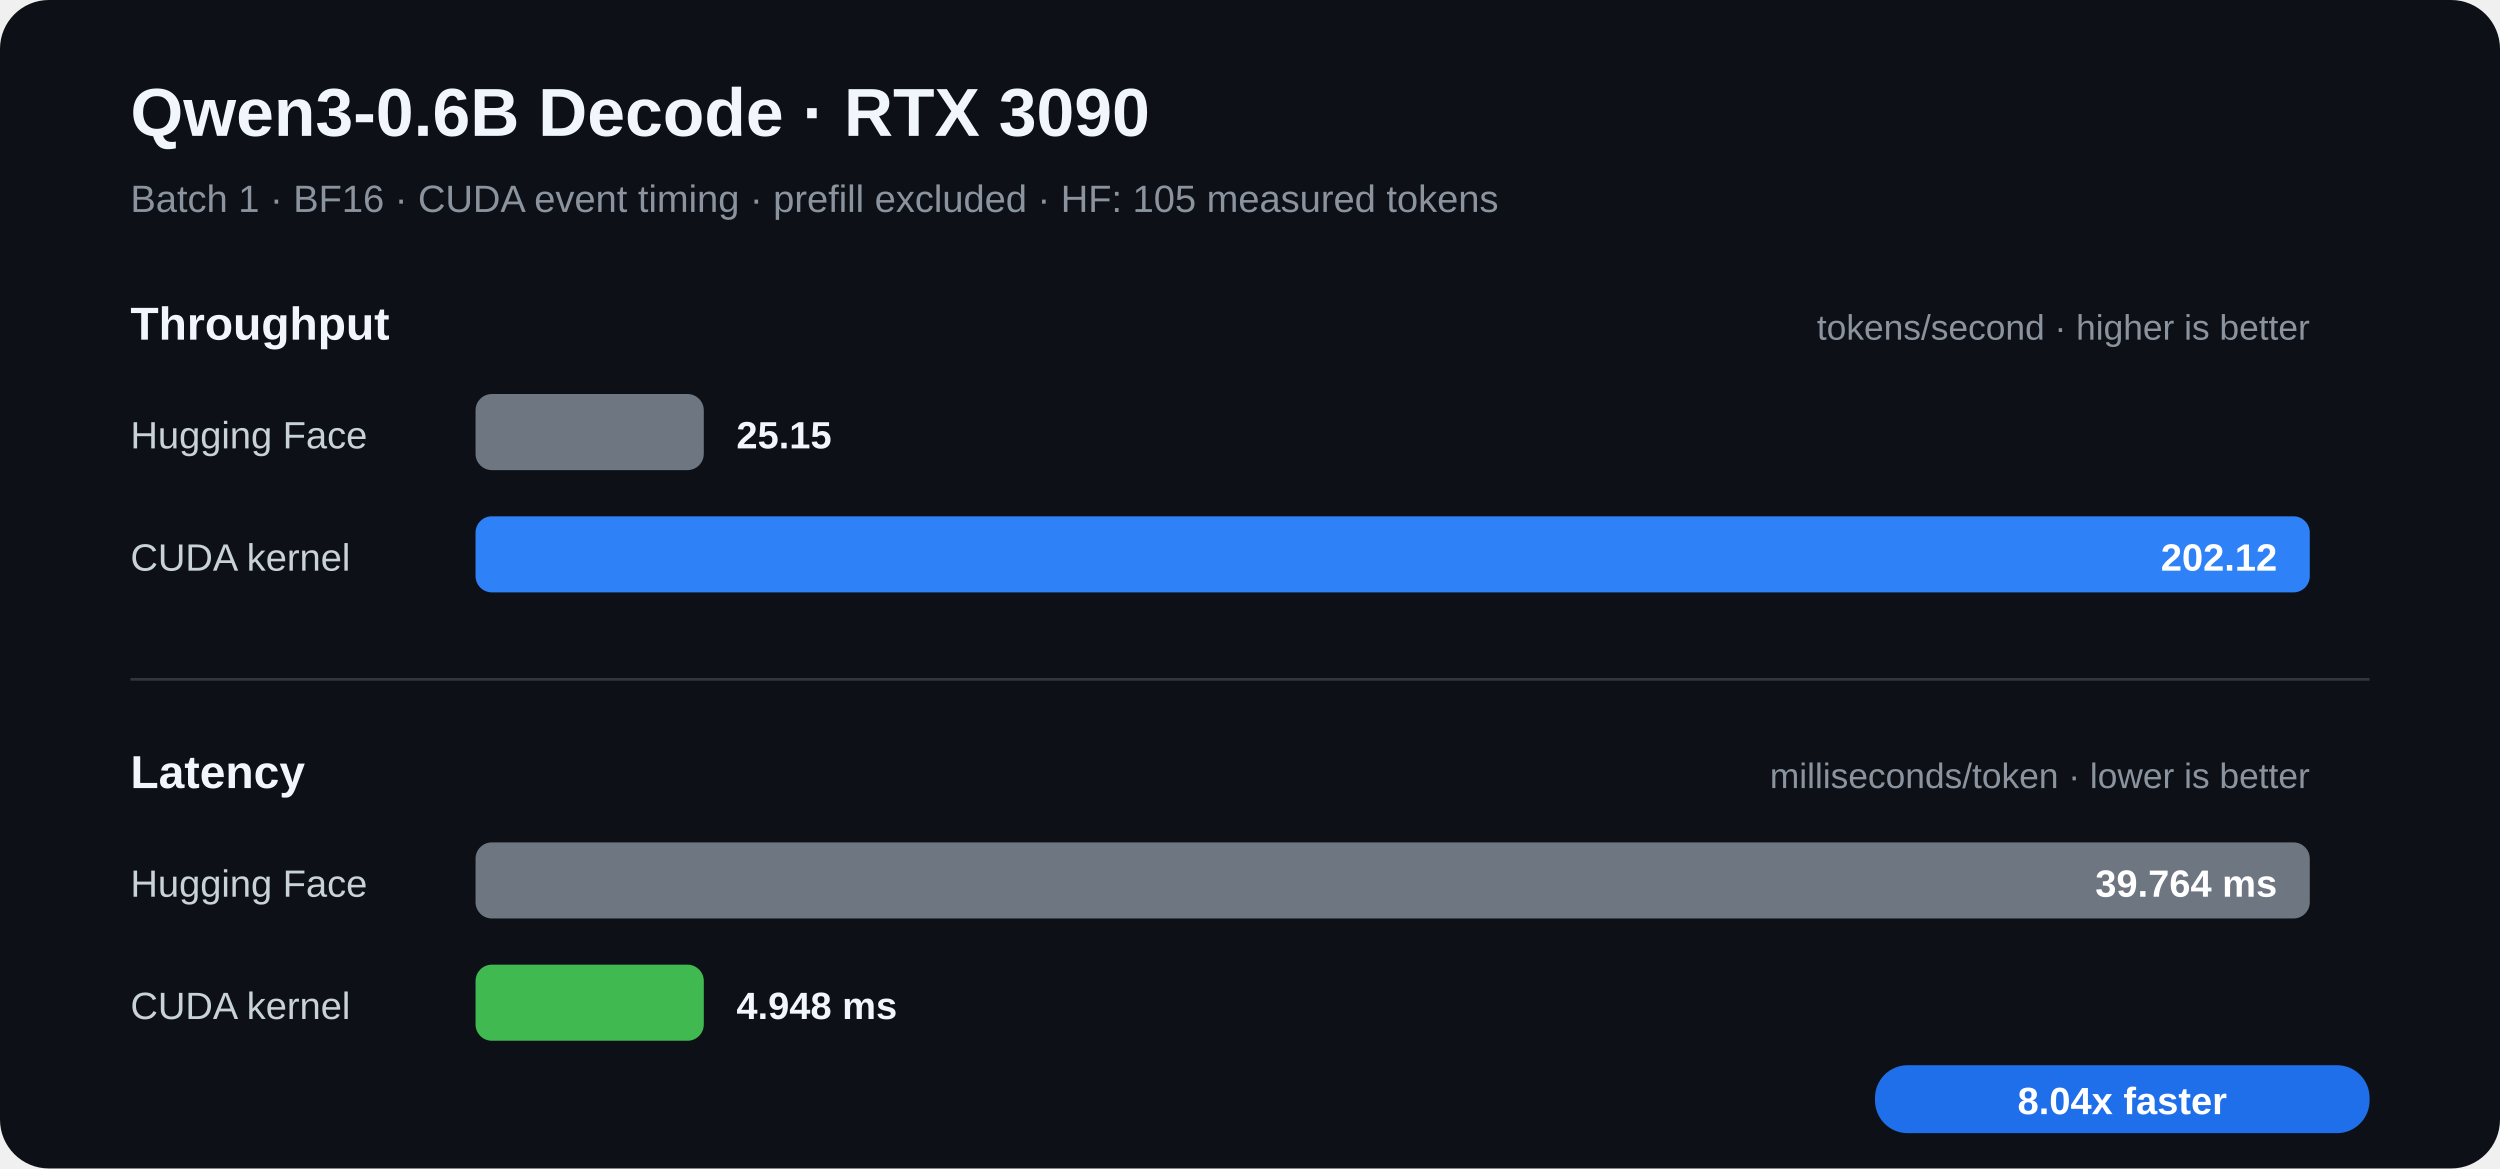
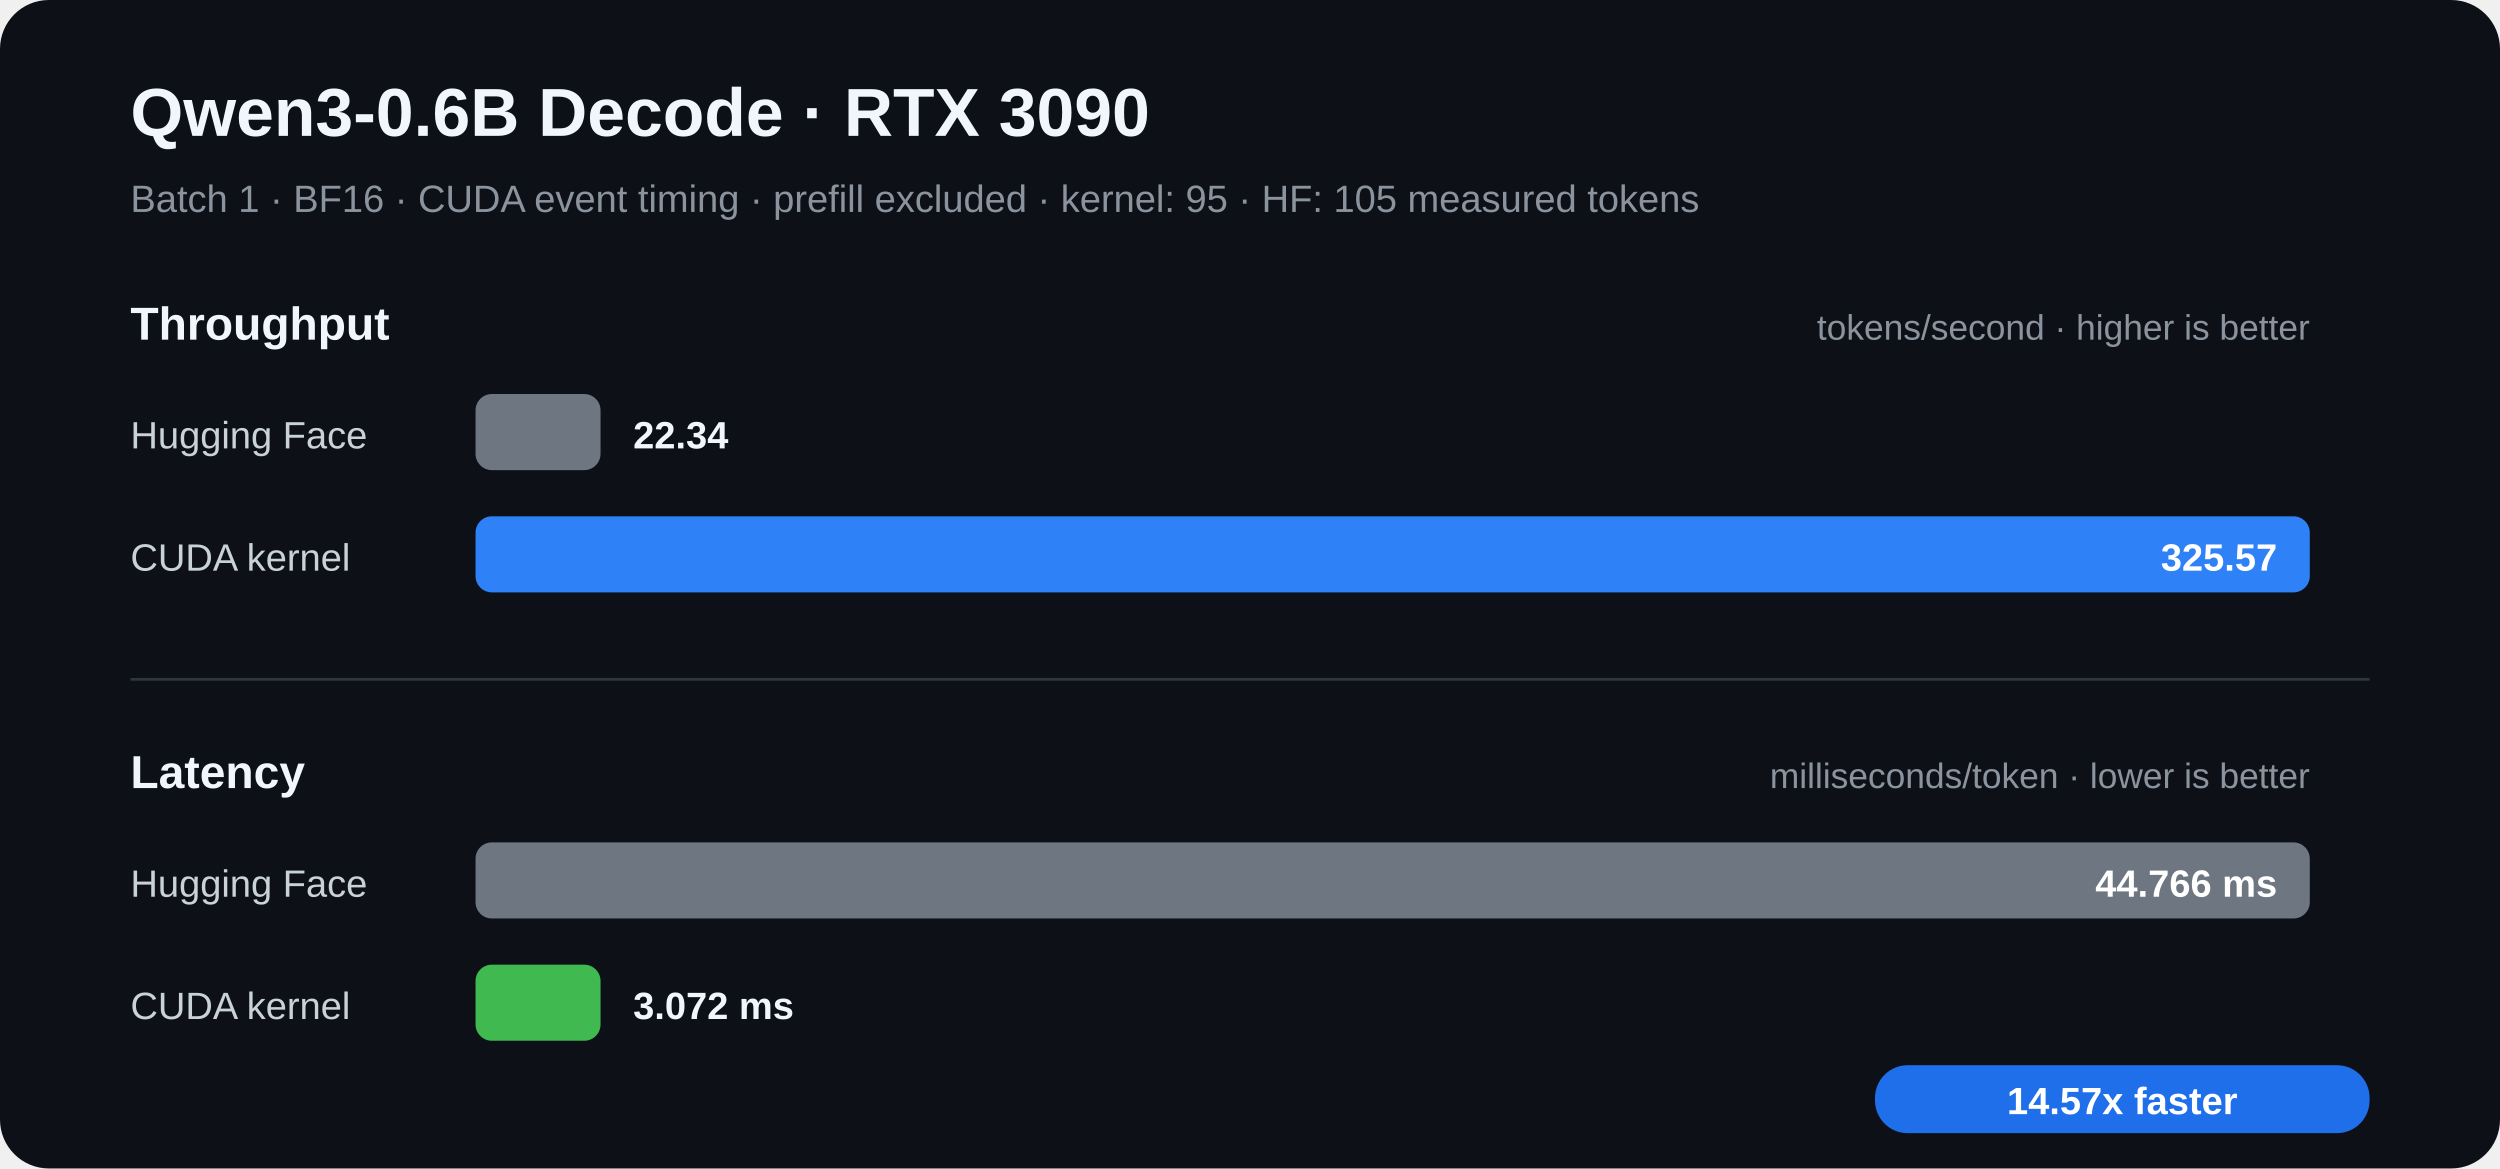
<svg xmlns="http://www.w3.org/2000/svg" width="920" height="430" viewBox="0 0 920 430" role="img" aria-labelledby="title desc">
  <rect width="920" height="430" rx="18" fill="#0d1117" />
  <text x="48" y="50" fill="#f0f6fc" font-family="Arial, sans-serif" font-size="25" font-weight="700">Qwen3-0.6B Decode · RTX 3090</text>
-   <text x="48" y="78" fill="#8b949e" font-family="Arial, sans-serif" font-size="14">Batch 1 · BF16 · CUDA event timing · prefill excluded · HF: 105 measured tokens</text>
+   <text x="48" y="78" fill="#8b949e" font-family="Arial, sans-serif" font-size="14">Batch 1 · BF16 · CUDA event timing · prefill excluded · kernel: 95 · HF: 105 measured tokens</text>
  <text x="48" y="125" fill="#f0f6fc" font-family="Arial, sans-serif" font-size="17" font-weight="700">Throughput</text>
  <text x="850" y="125" fill="#8b949e" text-anchor="end" font-family="Arial, sans-serif" font-size="13">tokens/second · higher is better</text>
  <text x="48" y="165" fill="#c9d1d9" font-family="Arial, sans-serif" font-size="14">Hugging Face</text>
-   <rect x="175" y="145" width="84" height="28" rx="6" fill="#6e7681" />
-   <text x="271" y="165" fill="#f0f6fc" font-family="Arial, sans-serif" font-size="14" font-weight="700">25.15</text>
+   <rect x="175" y="145" width="46" height="28" rx="6" fill="#6e7681" />
+   <text x="233" y="165" fill="#f0f6fc" font-family="Arial, sans-serif" font-size="14" font-weight="700">22.34</text>
  <text x="48" y="210" fill="#c9d1d9" font-family="Arial, sans-serif" font-size="14">CUDA kernel</text>
  <rect x="175" y="190" width="675" height="28" rx="6" fill="#2f81f7" />
-   <text x="838" y="210" fill="#ffffff" text-anchor="end" font-family="Arial, sans-serif" font-size="14" font-weight="700">202.12</text>
+   <text x="838" y="210" fill="#ffffff" text-anchor="end" font-family="Arial, sans-serif" font-size="14" font-weight="700">325.57</text>
  <line x1="48" y1="250" x2="872" y2="250" stroke="#30363d" />
  <text x="48" y="290" fill="#f0f6fc" font-family="Arial, sans-serif" font-size="17" font-weight="700">Latency</text>
  <text x="850" y="290" fill="#8b949e" text-anchor="end" font-family="Arial, sans-serif" font-size="13">milliseconds/token · lower is better</text>
  <text x="48" y="330" fill="#c9d1d9" font-family="Arial, sans-serif" font-size="14">Hugging Face</text>
  <rect x="175" y="310" width="675" height="28" rx="6" fill="#6e7681" />
-   <text x="838" y="330" fill="#ffffff" text-anchor="end" font-family="Arial, sans-serif" font-size="14" font-weight="700">39.764 ms</text>
+   <text x="838" y="330" fill="#ffffff" text-anchor="end" font-family="Arial, sans-serif" font-size="14" font-weight="700">44.766 ms</text>
  <text x="48" y="375" fill="#c9d1d9" font-family="Arial, sans-serif" font-size="14">CUDA kernel</text>
-   <rect x="175" y="355" width="84" height="28" rx="6" fill="#3fb950" />
-   <text x="271" y="375" fill="#f0f6fc" font-family="Arial, sans-serif" font-size="14" font-weight="700">4.948 ms</text>
+   <rect x="175" y="355" width="46" height="28" rx="6" fill="#3fb950" />
+   <text x="233" y="375" fill="#f0f6fc" font-family="Arial, sans-serif" font-size="14" font-weight="700">3.072 ms</text>
  <rect x="690" y="392" width="182" height="25" rx="12" fill="#1f6feb" />
-   <text x="781" y="410" fill="#ffffff" text-anchor="middle" font-family="Arial, sans-serif" font-size="14" font-weight="700">8.04x faster</text>
+   <text x="781" y="410" fill="#ffffff" text-anchor="middle" font-family="Arial, sans-serif" font-size="14" font-weight="700">14.57x faster</text>
</svg>
